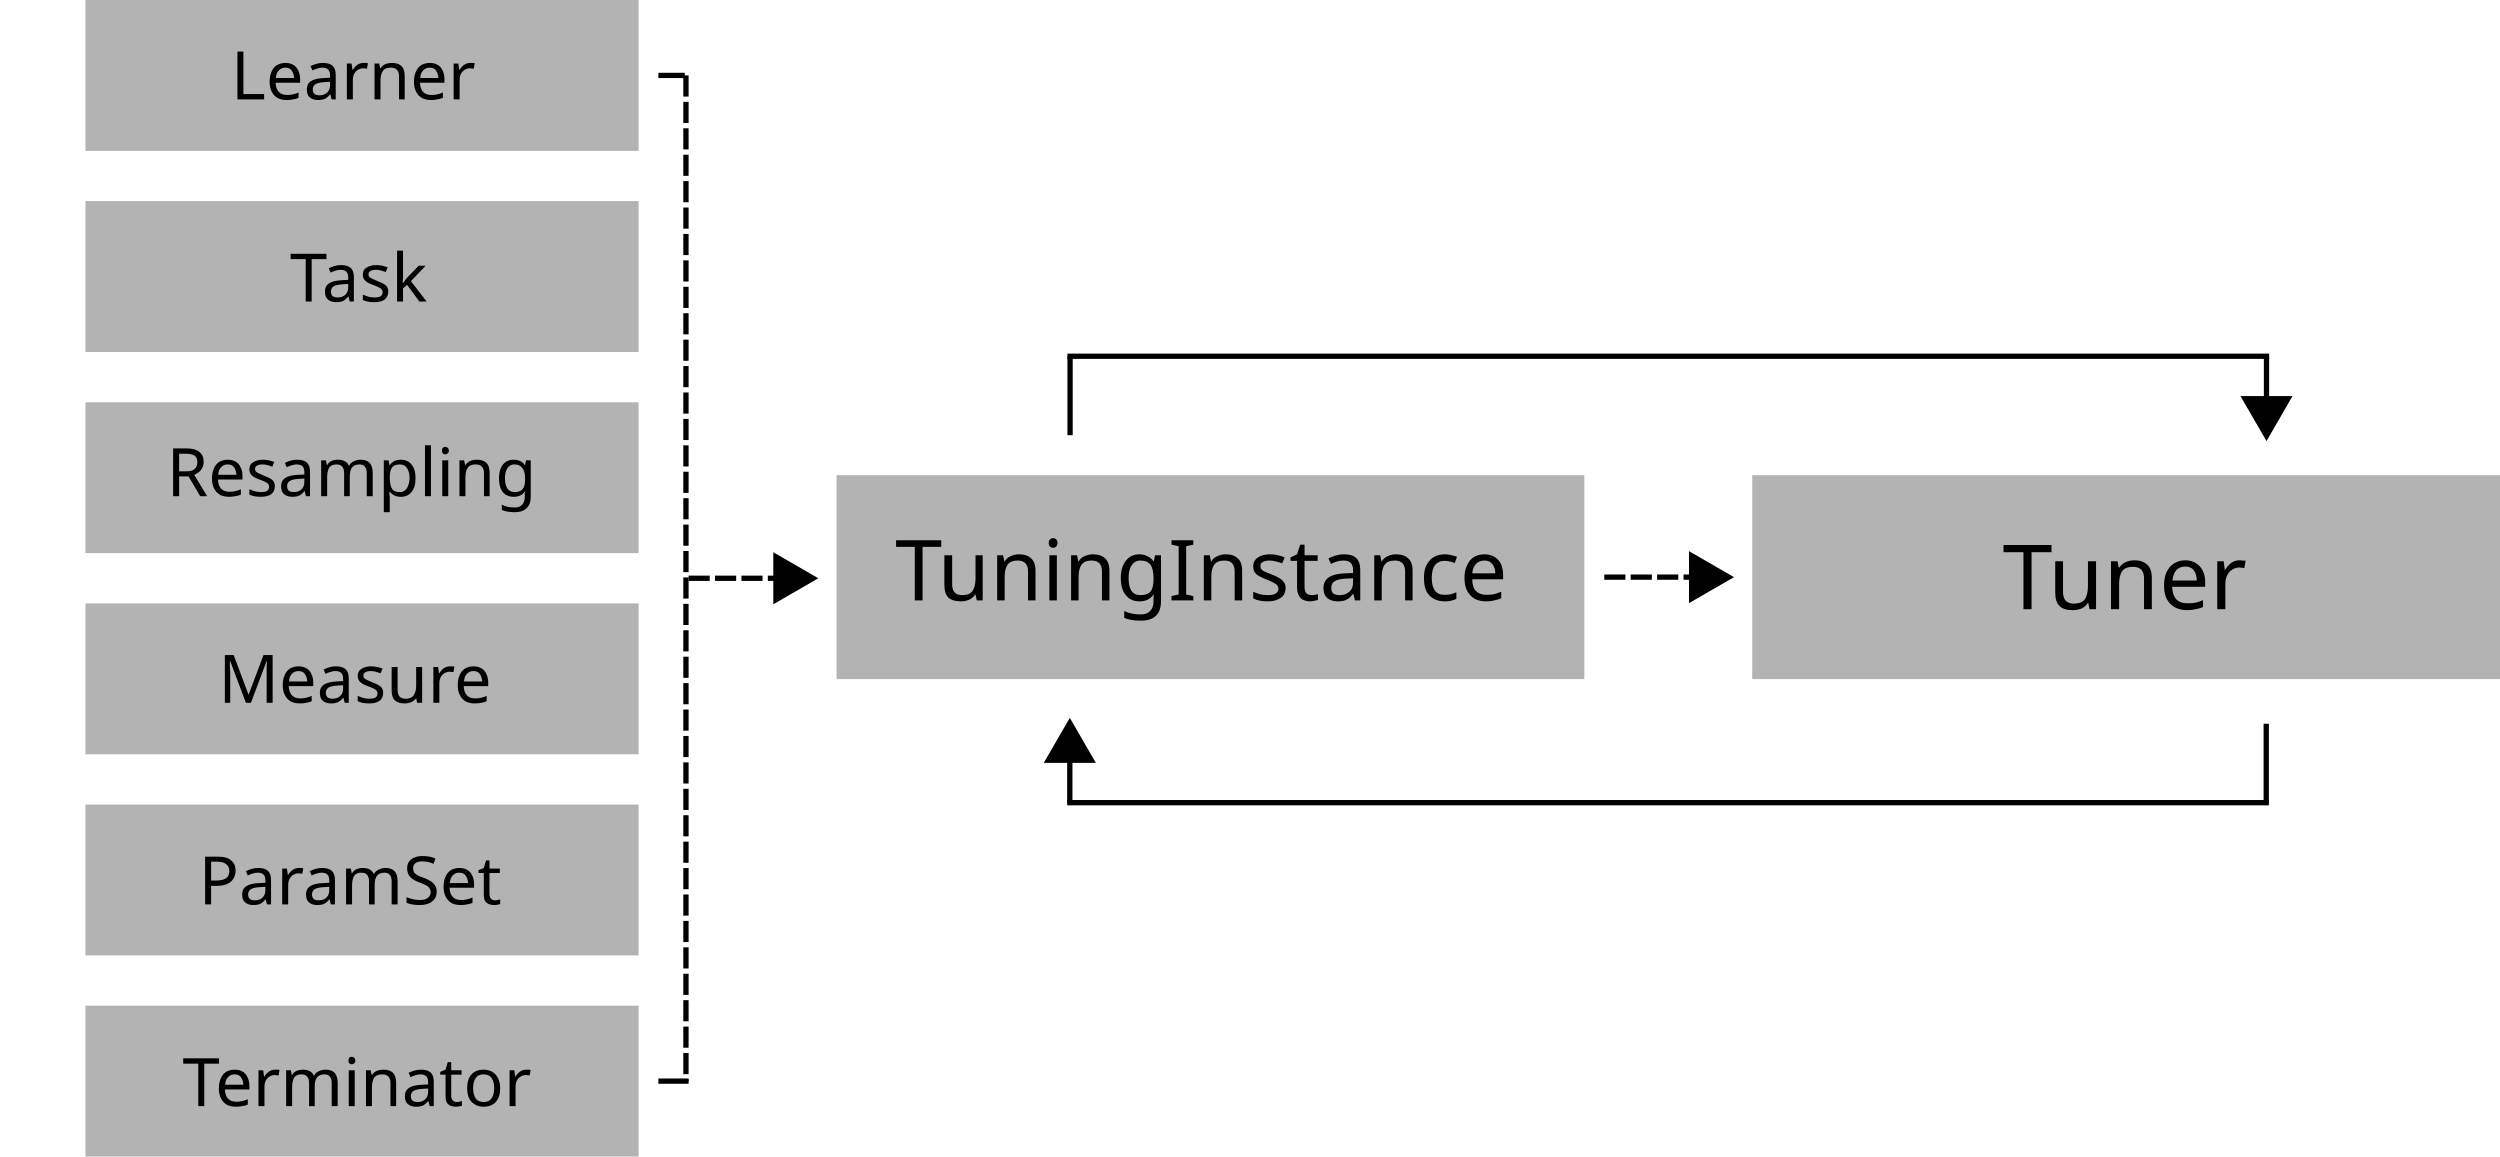
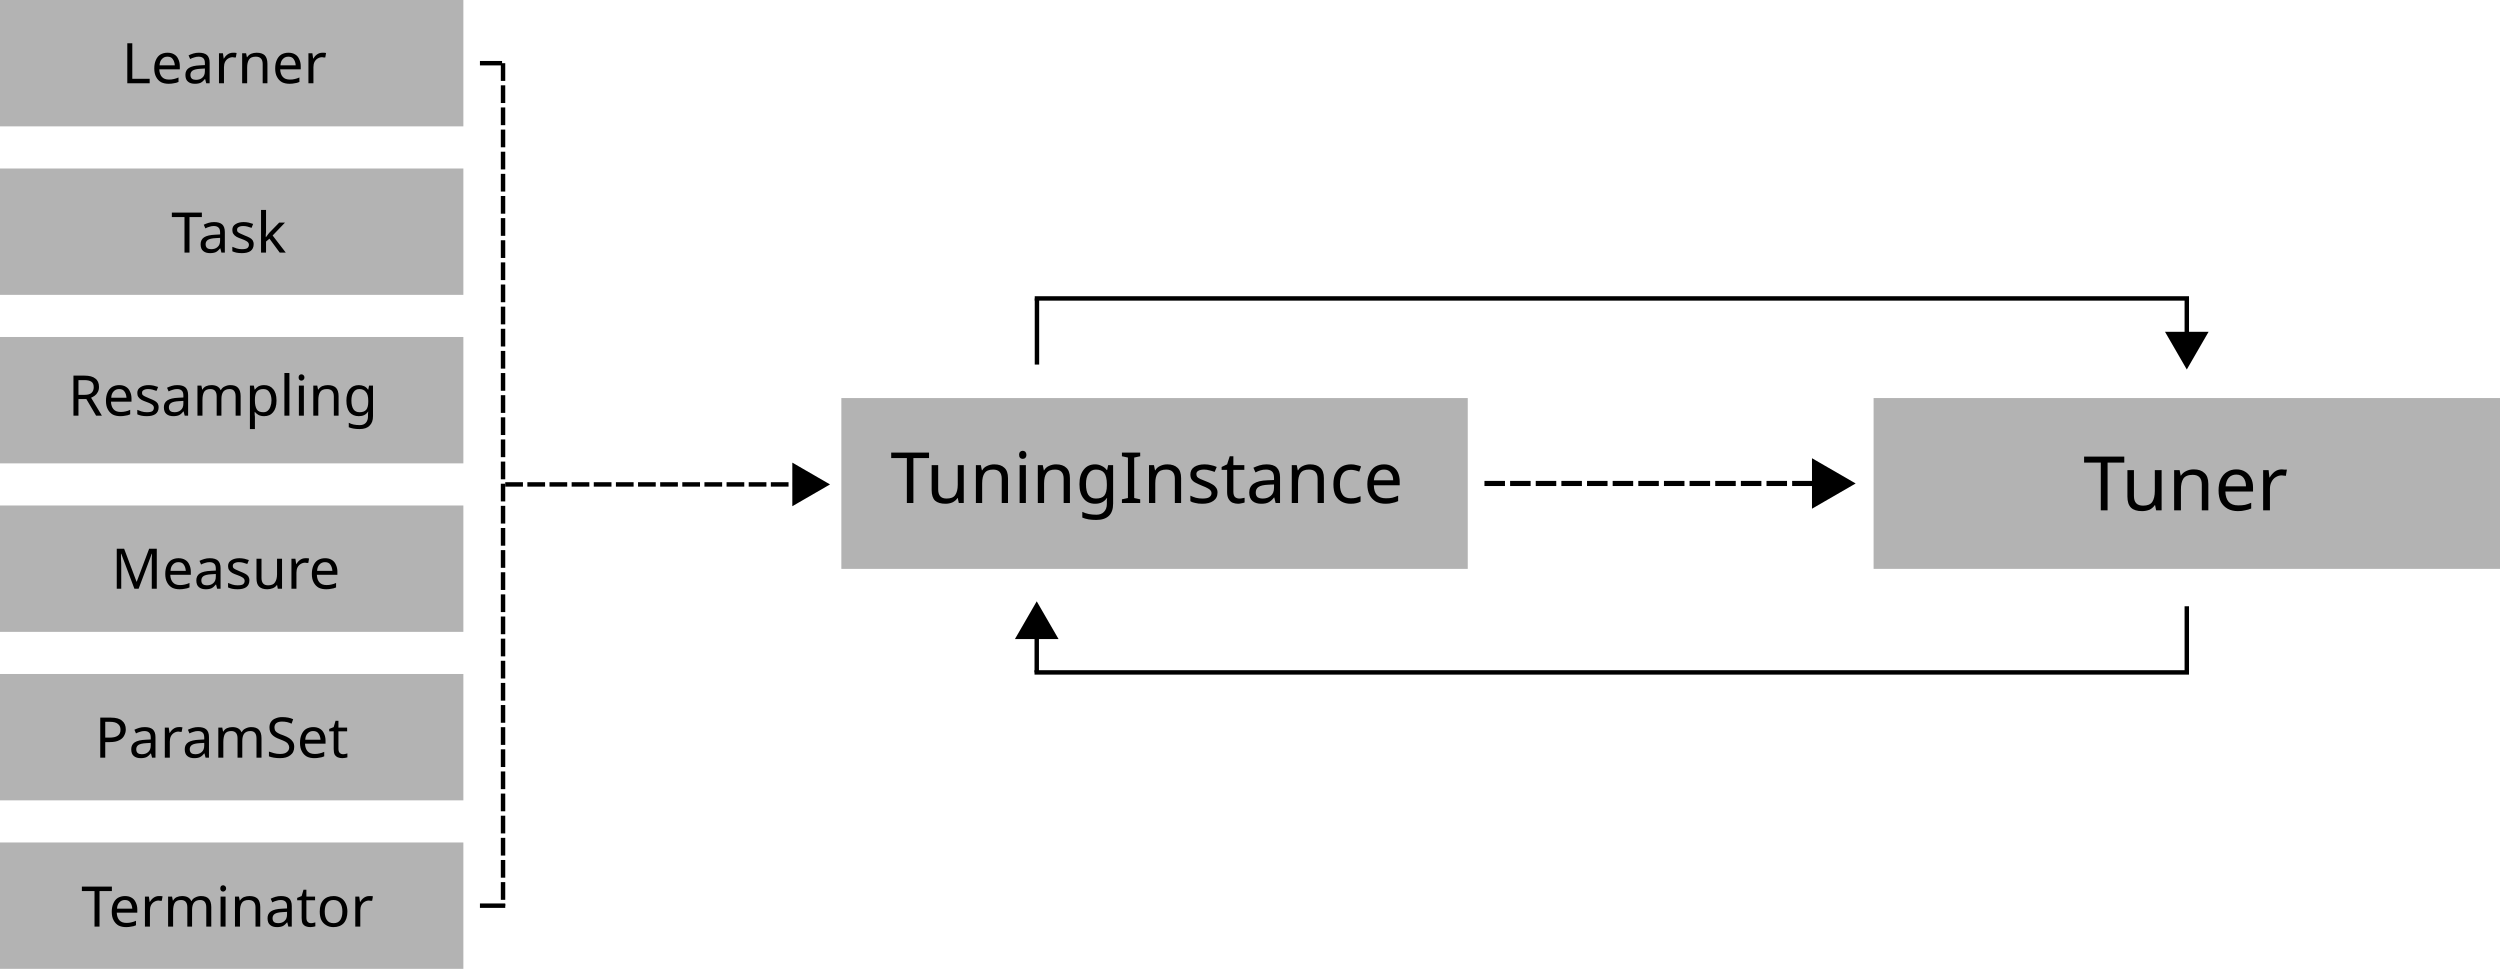
- <svg xmlns="http://www.w3.org/2000/svg" width="125.373mm" height="58mm" viewBox="0 0 125.373 58" version="1.1" id="svg8">
+ <svg xmlns="http://www.w3.org/2000/svg" width="149.662mm" height="58mm" viewBox="0 0 149.662 58" version="1.1" id="svg8">
  <defs id="defs2">
    <marker orient="auto" refY="0" refX="0" id="marker12168" style="overflow:visible">
      <path id="path12166" d="M 5.77,0 -2.88,5 V -5 Z" style="fill:#000000;fill-opacity:1;fill-rule:evenodd;stroke:#000000;stroke-width:1pt;stroke-opacity:1" transform="scale(0.8)" />
    </marker>
    <marker orient="auto" refY="0" refX="0" id="marker11009" style="overflow:visible">
      <path id="path11007" d="M 5.77,0 -2.88,5 V -5 Z" style="fill:#000000;fill-opacity:1;fill-rule:evenodd;stroke:#000000;stroke-width:1pt;stroke-opacity:1" transform="scale(0.8)" />
    </marker>
    <marker style="overflow:visible" id="marker9682" refX="0" refY="0" orient="auto">
      <path transform="scale(0.8)" style="fill:#000000;fill-opacity:1;fill-rule:evenodd;stroke:#000000;stroke-width:1pt;stroke-opacity:1" d="M 5.77,0 -2.88,5 V -5 Z" id="path9680" />
    </marker>
    <marker orient="auto" refY="0" refX="0" id="marker7421" style="overflow:visible">
      <path id="path7419" d="M 5.77,0 -2.88,5 V -5 Z" style="fill:#000000;fill-opacity:1;fill-rule:evenodd;stroke:#000000;stroke-width:1pt;stroke-opacity:1" transform="scale(0.8)" />
    </marker>
    <marker style="overflow:visible" id="marker4059" refX="0" refY="0" orient="auto">
      <path transform="scale(-0.8)" style="fill:#000000;fill-opacity:1;fill-rule:evenodd;stroke:#000000;stroke-width:1pt;stroke-opacity:1" d="M 5.77,0 -2.88,5 V -5 Z" id="path4057" />
    </marker>
    <marker style="overflow:visible" id="marker7691" refX="0" refY="0" orient="auto">
      <path transform="scale(0.8)" style="fill:#000000;fill-opacity:1;fill-rule:evenodd;stroke:#000000;stroke-width:1pt;stroke-opacity:1" d="M 5.77,0 -2.88,5 V -5 Z" id="path7689" />
    </marker>
    <marker style="overflow:visible" id="marker7229" refX="0" refY="0" orient="auto">
      <path transform="scale(-0.8)" style="fill:#000000;fill-opacity:1;fill-rule:evenodd;stroke:#000000;stroke-width:1pt;stroke-opacity:1" d="M 5.77,0 -2.88,5 V -5 Z" id="path7227" />
    </marker>
    <marker style="overflow:visible" id="marker7093" refX="0" refY="0" orient="auto">
      <path transform="scale(-0.8)" style="fill:#000000;fill-opacity:1;fill-rule:evenodd;stroke:#000000;stroke-width:1pt;stroke-opacity:1" d="M 5.77,0 -2.88,5 V -5 Z" id="path7091" />
    </marker>
    <marker orient="auto" refY="0" refX="0" id="Tail" style="overflow:visible">
      <g id="g931" transform="scale(-1.2)" style="fill:#000000;fill-opacity:1;stroke:#000000;stroke-opacity:1">
        <path id="path919" d="M -3.805,-3.959 0.544,0" style="fill:#000000;fill-opacity:1;fill-rule:evenodd;stroke:#000000;stroke-width:0.8;stroke-linecap:round;stroke-opacity:1" />
        <path id="path921" d="M -1.287,-3.959 3.062,0" style="fill:#000000;fill-opacity:1;fill-rule:evenodd;stroke:#000000;stroke-width:0.8;stroke-linecap:round;stroke-opacity:1" />
        <path id="path923" d="M 1.305,-3.959 5.654,0" style="fill:#000000;fill-opacity:1;fill-rule:evenodd;stroke:#000000;stroke-width:0.8;stroke-linecap:round;stroke-opacity:1" />
        <path id="path925" d="M -3.805,4.178 0.544,0.22" style="fill:#000000;fill-opacity:1;fill-rule:evenodd;stroke:#000000;stroke-width:0.8;stroke-linecap:round;stroke-opacity:1" />
        <path id="path927" d="M -1.287,4.178 3.062,0.22" style="fill:#000000;fill-opacity:1;fill-rule:evenodd;stroke:#000000;stroke-width:0.8;stroke-linecap:round;stroke-opacity:1" />
        <path id="path929" d="M 1.305,4.178 5.654,0.22" style="fill:#000000;fill-opacity:1;fill-rule:evenodd;stroke:#000000;stroke-width:0.8;stroke-linecap:round;stroke-opacity:1" />
      </g>
    </marker>
    <marker orient="auto" refY="0" refX="0" id="marker2435" style="overflow:visible">
      <path id="path2433" style="fill:#000000;fill-opacity:1;fill-rule:evenodd;stroke:#000000;stroke-width:0.625;stroke-linejoin:round;stroke-opacity:1" d="M 8.719,4.034 -2.207,0.016 8.719,-4.002 c -1.745,2.372 -1.735,5.617 -6e-7,8.035 z" transform="matrix(-1.1,0,0,-1.1,-1.1,0)" />
    </marker>
    <marker orient="auto" refY="0" refX="0" id="TriangleInL" style="overflow:visible">
      <path id="path1016" d="M 5.77,0 -2.88,5 V -5 Z" style="fill:#000000;fill-opacity:1;fill-rule:evenodd;stroke:#000000;stroke-width:1pt;stroke-opacity:1" transform="scale(-0.8)" />
    </marker>
    <marker orient="auto" refY="0" refX="0" id="TriangleOutL" style="overflow:visible">
      <path id="path1025" d="M 5.77,0 -2.88,5 V -5 Z" style="fill:#000000;fill-opacity:1;fill-rule:evenodd;stroke:#000000;stroke-width:1pt;stroke-opacity:1" transform="scale(0.8)" />
    </marker>
    <marker orient="auto" refY="0" refX="0" id="marker2241" style="overflow:visible">
      <path id="path2239" style="fill:#000000;fill-opacity:1;fill-rule:evenodd;stroke:#000000;stroke-width:0.625;stroke-linejoin:round;stroke-opacity:1" d="M 8.719,4.034 -2.207,0.016 8.719,-4.002 c -1.745,2.372 -1.735,5.617 -6e-7,8.035 z" transform="matrix(-1.1,0,0,-1.1,-1.1,0)" />
    </marker>
    <marker orient="auto" refY="0" refX="0" id="Arrow2Lend" style="overflow:visible">
      <path id="path904" style="fill:#000000;fill-opacity:1;fill-rule:evenodd;stroke:#000000;stroke-width:0.625;stroke-linejoin:round;stroke-opacity:1" d="M 8.719,4.034 -2.207,0.016 8.719,-4.002 c -1.745,2.372 -1.735,5.617 -6e-7,8.035 z" transform="matrix(-1.1,0,0,-1.1,-1.1,0)" />
    </marker>
    <marker orient="auto" refY="0" refX="0" id="Arrow1Lstart" style="overflow:visible">
      <path id="path883" d="M 0,0 5,-5 -12.5,0 5,5 Z" style="fill:#000000;fill-opacity:1;fill-rule:evenodd;stroke:#000000;stroke-width:1pt;stroke-opacity:1" transform="matrix(0.8,0,0,0.8,10,0)" />
    </marker>
    <marker orient="auto" refY="0" refX="0" id="Arrow2Mend" style="overflow:visible">
      <path id="path910" style="fill:#000000;fill-opacity:1;fill-rule:evenodd;stroke:#000000;stroke-width:0.625;stroke-linejoin:round;stroke-opacity:1" d="M 8.719,4.034 -2.207,0.016 8.719,-4.002 c -1.745,2.372 -1.735,5.617 -6e-7,8.035 z" transform="scale(-0.6)" />
    </marker>
    <marker orient="auto" refY="0" refX="0" id="Arrow1Lend" style="overflow:visible">
      <path id="path886" d="M 0,0 5,-5 -12.5,0 5,5 Z" style="fill:#000000;fill-opacity:1;fill-rule:evenodd;stroke:#000000;stroke-width:1pt;stroke-opacity:1" transform="matrix(-0.8,0,0,-0.8,-10,0)" />
    </marker>
    <marker orient="auto" refY="0" refX="0" id="Arrow2Mend-7" style="overflow:visible">
      <path id="path910-5" style="fill:#000000;fill-opacity:1;fill-rule:evenodd;stroke:#000000;stroke-width:0.625;stroke-linejoin:round;stroke-opacity:1" d="M 8.719,4.034 -2.207,0.016 8.719,-4.002 c -1.745,2.372 -1.735,5.617 -6e-7,8.035 z" transform="scale(-0.6)" />
    </marker>
    <marker orient="auto" refY="0" refX="0" id="marker7353-6" style="overflow:visible">
      <path id="path7351-3" d="M 5.77,0 -2.88,5 V -5 Z" style="fill:#000000;fill-opacity:1;fill-rule:evenodd;stroke:#000000;stroke-width:1pt;stroke-opacity:1" transform="scale(-0.8)" />
    </marker>
    <marker orient="auto" refY="0" refX="0" id="marker7353-4" style="overflow:visible">
      <path id="path7351-8" d="M 5.77,0 -2.88,5 V -5 Z" style="fill:#000000;fill-opacity:1;fill-rule:evenodd;stroke:#000000;stroke-width:1pt;stroke-opacity:1" transform="scale(-0.8)" />
    </marker>
    <marker orient="auto" refY="0" refX="0" id="marker3887-9" style="overflow:visible">
      <path id="path3885-3" d="M 5.77,0 -2.88,5 V -5 Z" style="fill:#000000;fill-opacity:1;fill-rule:evenodd;stroke:#000000;stroke-width:1pt;stroke-opacity:1" transform="scale(0.8)" />
    </marker>
    <marker style="overflow:visible" id="marker4996-8" refX="0" refY="0" orient="auto">
      <path transform="scale(0.8)" style="fill:#000000;fill-opacity:1;fill-rule:evenodd;stroke:#000000;stroke-width:1pt;stroke-opacity:1" d="M 5.77,0 -2.88,5 V -5 Z" id="path4994-5" />
    </marker>
    <marker style="overflow:visible" id="marker9682-5" refX="0" refY="0" orient="auto">
      <path transform="scale(0.8)" style="fill:#000000;fill-opacity:1;fill-rule:evenodd;stroke:#000000;stroke-width:1pt;stroke-opacity:1" d="M 5.77,0 -2.88,5 V -5 Z" id="path9680-9" />
    </marker>
    <marker orient="auto" refY="0" refX="0" id="marker11009-5" style="overflow:visible">
      <path id="path11007-9" d="M 5.77,0 -2.88,5 V -5 Z" style="fill:#000000;fill-opacity:1;fill-rule:evenodd;stroke:#000000;stroke-width:1pt;stroke-opacity:1" transform="scale(0.8)" />
    </marker>
    <marker orient="auto" refY="0" refX="0" id="marker12168-1" style="overflow:visible">
      <path id="path12166-7" d="M 5.77,0 -2.88,5 V -5 Z" style="fill:#000000;fill-opacity:1;fill-rule:evenodd;stroke:#000000;stroke-width:1pt;stroke-opacity:1" transform="scale(0.8)" />
    </marker>
  </defs>
-   <g id="layer1" transform="translate(-1.713834,-0.0052003)">
+   <g id="layer1" transform="translate(-6,-0.0052003)">
    <text xml:space="preserve" style="font-style:normal;font-weight:normal;font-size:10.583px;line-height:1.25;font-family:sans-serif;letter-spacing:0px;word-spacing:0px;fill:#000000;fill-opacity:1;stroke:none;stroke-width:0.265" x="160.262" y="54.906" id="text2507">
      <tspan id="tspan2505" x="160.262" y="64.27" style="stroke-width:0.265" />
    </text>
-     <rect style="fill:none;fill-opacity:1;stroke:#000000;stroke-width:2.22;stroke-linecap:square;stroke-miterlimit:4;stroke-dasharray:none;stroke-dashoffset:3.3;stroke-opacity:0" id="rect815" width="46.671" height="20.962" x="87.639" y="20.653" />
+     <rect style="fill:none;fill-opacity:1;stroke:#000000;stroke-width:2.22;stroke-linecap:square;stroke-miterlimit:4;stroke-dasharray:none;stroke-dashoffset:3.3;stroke-opacity:0" id="rect815" width="46.671" height="20.962" x="100.339" y="20.653" />
    <g id="g11597" transform="matrix(1.008696,0,0,1.008696,3.478267,-2.01219)">
      <rect y="32" x="2.5" height="7.5" width="27.5" id="rect843-6-3-6-1" style="opacity:1;fill:#b3b3b3;fill-opacity:1;stroke:#000000;stroke-width:0;stroke-linecap:square;stroke-miterlimit:4;stroke-dasharray:none;stroke-dashoffset:12.472;stroke-opacity:1" />
      <text id="text2203-06-6-8-9-2" y="36.94" x="9.102" style="font-style:normal;font-weight:normal;font-size:4.068px;line-height:1.25;font-family:sans-serif;letter-spacing:0px;word-spacing:0px;fill:#000000;fill-opacity:1;stroke:none;stroke-width:0.139" xml:space="preserve">
        <tspan style="font-size:3.328px;stroke-width:0.139" y="36.94" x="9.102" id="tspan2201-2-1-7-2-3">Measure</tspan>
      </text>
    </g>
    <g id="g11528" transform="matrix(1.008696,0,0,1.008696,3.478267,-2.01219)">
      <rect y="2" x="2.5" height="7.5" width="27.5" id="rect843-6" style="opacity:1;fill:#b3b3b3;fill-opacity:1;stroke:#000000;stroke-width:0;stroke-linecap:square;stroke-miterlimit:4;stroke-dasharray:none;stroke-dashoffset:12.472;stroke-opacity:1" />
      <text id="text2203-06" y="6.94" x="9.727" style="font-style:normal;font-weight:normal;font-size:4.068px;line-height:1.25;font-family:sans-serif;letter-spacing:0px;word-spacing:0px;fill:#000000;fill-opacity:1;stroke:none;stroke-width:0.139" xml:space="preserve">
        <tspan style="font-size:3.328px;stroke-width:0.139" y="6.94" x="9.727" id="tspan2201-2">Learner</tspan>
      </text>
    </g>
    <g id="g11533" transform="matrix(1.008696,0,0,1.008696,3.478267,-2.01219)">
      <rect y="12" x="2.5" height="7.5" width="27.5" id="rect843-6-3" style="opacity:1;fill:#b3b3b3;fill-opacity:1;stroke:#000000;stroke-width:0;stroke-linecap:square;stroke-miterlimit:4;stroke-dasharray:none;stroke-dashoffset:12.472;stroke-opacity:1" />
      <text id="text2203-06-6" y="16.991" x="12.668" style="font-style:normal;font-weight:normal;font-size:4.068px;line-height:1.25;font-family:sans-serif;letter-spacing:0px;word-spacing:0px;fill:#000000;fill-opacity:1;stroke:none;stroke-width:0.139" xml:space="preserve">
        <tspan style="font-size:3.328px;stroke-width:0.139" y="16.991" x="12.668" id="tspan2201-2-1">Task</tspan>
      </text>
    </g>
    <g id="g11538" transform="matrix(1.008696,0,0,1.008696,3.478267,-2.01219)">
      <rect y="22" x="2.5" height="7.5" width="27.5" id="rect843-6-3-6" style="opacity:1;fill:#b3b3b3;fill-opacity:1;stroke:#000000;stroke-width:0;stroke-linecap:square;stroke-miterlimit:4;stroke-dasharray:none;stroke-dashoffset:12.472;stroke-opacity:1" />
      <text id="text2203-06-6-8" y="26.668" x="6.532" style="font-style:normal;font-weight:normal;font-size:4.068px;line-height:1.25;font-family:sans-serif;letter-spacing:0px;word-spacing:0px;fill:#000000;fill-opacity:1;stroke:none;stroke-width:0.139" xml:space="preserve">
        <tspan style="font-size:3.328px;stroke-width:0.139" y="26.668" x="6.532" id="tspan2201-2-1-7">Resampling</tspan>
      </text>
    </g>
    <g id="g11543" transform="matrix(1.008696,0,0,1.008696,3.478267,-2.01219)">
      <rect y="42" x="2.5" height="7.5" width="27.5" id="rect843-6-3-6-1-2" style="opacity:1;fill:#b3b3b3;fill-opacity:1;stroke:#000000;stroke-width:0;stroke-linecap:square;stroke-miterlimit:4;stroke-dasharray:none;stroke-dashoffset:12.472;stroke-opacity:1" />
      <text id="text2203-06-6-8-9" y="46.962" x="8.12" style="font-style:normal;font-weight:normal;font-size:4.068px;line-height:1.25;font-family:sans-serif;letter-spacing:0px;word-spacing:0px;fill:#000000;fill-opacity:1;stroke:none;stroke-width:0.139" xml:space="preserve">
        <tspan style="font-size:3.328px;stroke-width:0.139" y="46.962" x="8.12" id="tspan2201-2-1-7-2">ParamSet</tspan>
      </text>
    </g>
    <g id="g11548" transform="matrix(1.008696,0,0,1.008696,3.478267,-2.01219)">
      <rect y="52" x="2.5" height="7.5" width="27.5" id="rect843-6-3-6-1-2-1" style="opacity:1;fill:#b3b3b3;fill-opacity:1;stroke:#000000;stroke-width:0;stroke-linecap:square;stroke-miterlimit:4;stroke-dasharray:none;stroke-dashoffset:12.472;stroke-opacity:1" />
      <text id="text2203-06-6-8-9-7" y="56.991" x="7.329" style="font-style:normal;font-weight:normal;font-size:4.068px;line-height:1.25;font-family:sans-serif;letter-spacing:0px;word-spacing:0px;fill:#000000;fill-opacity:1;stroke:none;stroke-width:0.139" xml:space="preserve">
        <tspan style="font-size:3.328px;stroke-width:0.139" y="56.991" x="7.329" id="tspan2201-2-1-7-2-7">Terminator</tspan>
      </text>
    </g>
-     <g id="g6632" transform="translate(-1.332993,2.061428)">
+     <g id="g6632" transform="translate(11.36701,2.061428)">
      <rect y="21.773" x="45" height="10.227" width="37.5" id="rect843-6-9" style="opacity:1;fill:#b3b3b3;fill-opacity:1;stroke:#000000;stroke-width:0;stroke-linecap:square;stroke-miterlimit:4;stroke-dasharray:none;stroke-dashoffset:12.472;stroke-opacity:1" />
      <text id="text2203" y="28.054" x="47.938" style="font-style:normal;font-weight:normal;font-size:5.743px;line-height:1.25;font-family:sans-serif;letter-spacing:0px;word-spacing:0px;fill:#000000;fill-opacity:1;stroke:none;stroke-width:0.196" xml:space="preserve">
        <tspan style="font-size:4.233px;stroke-width:0.196" y="28.054" x="47.938" id="tspan2201">TuningInstance</tspan>
      </text>
    </g>
-     <g id="g6642" transform="translate(-5.412993,-0.665844)">
+     <g id="g6642" transform="translate(23.16202,-0.665844)">
      <rect y="24.5" x="95" height="10.227" width="37.5" id="rect843-6-9-1" style="opacity:1;fill:#b3b3b3;fill-opacity:1;stroke:#000000;stroke-width:0;stroke-linecap:square;stroke-miterlimit:4;stroke-dasharray:none;stroke-dashoffset:12.472;stroke-opacity:1" />
      <text id="text2203-0" y="31.224" x="107.554" style="font-style:normal;font-weight:normal;font-size:5.508px;line-height:1.25;font-family:sans-serif;letter-spacing:0px;word-spacing:0px;fill:#000000;fill-opacity:1;stroke:none;stroke-width:0.188" xml:space="preserve">
        <tspan style="font-size:4.506px;stroke-width:0.188" y="31.224" x="107.554" id="tspan2201-9">Tuner</tspan>
      </text>
    </g>
-     <path style="fill:none;stroke:#000000;stroke-width:0.265;stroke-linecap:butt;stroke-linejoin:miter;stroke-miterlimit:4;stroke-dasharray:1.06, 0.265;stroke-dashoffset:0;stroke-opacity:1;marker-end:url(#marker9682-5)" d="m 82.167,28.948 h 5" id="path6582-8" />
-     <path style="fill:none;stroke:#000000;stroke-width:0.265;stroke-linecap:butt;stroke-linejoin:miter;stroke-miterlimit:4;stroke-dasharray:1.06, 0.265;stroke-dashoffset:0;stroke-opacity:1;marker-end:url(#marker9682)" d="m 36.246,29.005 h 5" id="path6582" />
+     <path style="fill:none;stroke:#000000;stroke-width:0.307;stroke-linecap:butt;stroke-linejoin:miter;stroke-miterlimit:4;stroke-dasharray:1.228, 0.307;stroke-dashoffset:0;stroke-opacity:1;marker-end:url(#marker9682-5)" d="M 94.867,28.948 H 115.345" id="path6582-8" />
+     <path style="fill:none;stroke:#000000;stroke-width:0.265;stroke-linecap:butt;stroke-linejoin:miter;stroke-miterlimit:4;stroke-dasharray:1.06, 0.265;stroke-dashoffset:0;stroke-opacity:1;marker-end:url(#marker9682)" d="M 36.246,29.005 H 54.184" id="path6582" />
    <path style="fill:none;stroke:#000000;stroke-width:0.265;stroke-linecap:square;stroke-linejoin:miter;stroke-miterlimit:4;stroke-dasharray:1.06, 0.265;stroke-dashoffset:0;stroke-opacity:1" d="m 34.864,3.788 h 1.25" id="path6582-6" />
    <path style="fill:none;stroke:#000000;stroke-width:0.265;stroke-linecap:square;stroke-linejoin:miter;stroke-miterlimit:4;stroke-dasharray:1.59, 0.265;stroke-dashoffset:0;stroke-opacity:1" d="m 34.864,54.223 h 1.25" id="path6582-6-1" />
    <path style="fill:none;stroke:#000000;stroke-width:0.265;stroke-linecap:butt;stroke-linejoin:miter;stroke-miterlimit:4;stroke-dasharray:1.06, 0.265;stroke-dashoffset:0;stroke-opacity:1" d="M 36.114,3.788 V 54.223" id="path11653" />
-     <g id="g12585" transform="translate(6.000006,-1.999915)">
-       <path id="path12156" d="M 49.377,19.871 H 109.377" style="fill:none;stroke:#000000;stroke-width:0.265;stroke-linecap:square;stroke-linejoin:miter;stroke-miterlimit:4;stroke-dasharray:none;stroke-opacity:1" />
-       <path id="path12158" d="m 109.377,19.871 v 2.749" style="fill:none;stroke:#000000;stroke-width:0.265;stroke-linecap:butt;stroke-linejoin:miter;stroke-miterlimit:4;stroke-dasharray:none;stroke-opacity:1;marker-end:url(#marker12168)" />
-       <path id="path12556" d="m 49.377,19.871 v 3.959" style="fill:none;stroke:#000000;stroke-width:0.265;stroke-linecap:butt;stroke-linejoin:miter;stroke-miterlimit:4;stroke-dasharray:none;stroke-opacity:1" />
-     </g>
-     <g transform="rotate(-180,82.37044,30.06465)" id="g12585-8">
-       <path id="path12156-5" d="M 49.377,19.871 H 109.377" style="fill:none;stroke:#000000;stroke-width:0.265;stroke-linecap:square;stroke-linejoin:miter;stroke-miterlimit:4;stroke-dasharray:none;stroke-opacity:1" />
-       <path id="path12158-7" d="m 109.377,19.871 v 2.749" style="fill:none;stroke:#000000;stroke-width:0.265;stroke-linecap:butt;stroke-linejoin:miter;stroke-miterlimit:4;stroke-dasharray:none;stroke-opacity:1;marker-end:url(#marker12168-1)" />
-       <path id="path12556-4" d="m 49.377,19.871 v 3.959" style="fill:none;stroke:#000000;stroke-width:0.265;stroke-linecap:butt;stroke-linejoin:miter;stroke-miterlimit:4;stroke-dasharray:none;stroke-opacity:1" />
-     </g>
-     <flowRoot xml:space="preserve" id="flowRoot12866" style="font-style:normal;font-weight:normal;font-size:40px;line-height:1.25;font-family:sans-serif;letter-spacing:0px;word-spacing:0px;fill:#000000;fill-opacity:1;stroke:none" transform="matrix(0.2645833,0,0,0.2645833,2.297436,9.376829)">
-       <flowRegion id="flowRegion12868">
-         <rect id="rect12870" width="61.695" height="45.255" x="134.704" y="29.863" />
+     <path style="fill:none;stroke:#000000;stroke-width:0.265;stroke-linecap:square;stroke-linejoin:miter;stroke-miterlimit:4;stroke-dasharray:none;stroke-opacity:1" d="M 68.077,17.871 H 136.912" id="path12156" />
+     <path style="fill:none;stroke:#000000;stroke-width:0.265;stroke-linecap:butt;stroke-linejoin:miter;stroke-miterlimit:4;stroke-dasharray:none;stroke-opacity:1;marker-end:url(#marker12168)" d="m 136.912,17.871 v 2.749" id="path12158" />
+     <path style="fill:none;stroke:#000000;stroke-width:0.265;stroke-linecap:butt;stroke-linejoin:miter;stroke-miterlimit:4;stroke-dasharray:none;stroke-opacity:1" d="m 68.077,17.871 v 3.959" id="path12556" />
+     <path style="fill:none;stroke:#000000;stroke-width:0.265;stroke-linecap:square;stroke-linejoin:miter;stroke-miterlimit:4;stroke-dasharray:none;stroke-opacity:1" d="M 136.912,40.259 H 68.064" id="path12156-5" />
+     <path style="fill:none;stroke:#000000;stroke-width:0.265;stroke-linecap:butt;stroke-linejoin:miter;stroke-miterlimit:4;stroke-dasharray:none;stroke-opacity:1;marker-end:url(#marker12168-1)" d="M 68.064,40.259 V 37.509" id="path12158-7" />
+     <path style="fill:none;stroke:#000000;stroke-width:0.265;stroke-linecap:butt;stroke-linejoin:miter;stroke-miterlimit:4;stroke-dasharray:none;stroke-opacity:1" d="M 136.912,40.259 V 36.299" id="path12556-4" />
+     <flowRoot xml:space="preserve" id="flowRoot12866-1-7" style="font-style:normal;font-weight:normal;font-size:40px;line-height:1.25;font-family:sans-serif;letter-spacing:0px;word-spacing:0px;fill:#000000;fill-opacity:1;stroke:none" transform="matrix(0.2645833,0,0,0.2645833,59.41565,28.37899)">
+       <flowRegion id="flowRegion12868-8-5">
+         <rect id="rect12870-5-3" width="85.03" height="45.255" x="134.704" y="29.863" />
      </flowRegion>
-       <flowPara id="flowPara12872" style="font-size:18.667px">3</flowPara>
+       <flowPara style="font-size:16px" id="flowPara1113">$eval()</flowPara>
    </flowRoot>
-     <flowRoot xml:space="preserve" id="flowRoot12866-1" style="font-style:normal;font-weight:normal;font-size:40px;line-height:1.25;font-family:sans-serif;letter-spacing:0px;word-spacing:0px;fill:#000000;fill-opacity:1;stroke:none" transform="matrix(0.2645833,0,0,0.2645833,48.22658,9.37924)">
-       <flowRegion id="flowRegion12868-8">
-         <rect id="rect12870-5" width="61.695" height="45.255" x="134.704" y="29.863" />
+     <flowRoot xml:space="preserve" id="flowRoot12866-1-7-3" style="font-style:normal;font-weight:normal;font-size:40px;line-height:1.25;font-family:sans-serif;letter-spacing:0px;word-spacing:0px;fill:#000000;fill-opacity:1;stroke:none" transform="matrix(0.2645833,0,0,0.2645833,61.9657,9.812977)">
+       <flowRegion id="flowRegion12868-8-5-6">
+         <rect id="rect12870-5-3-7" width="85.03" height="45.255" x="134.704" y="29.863" />
      </flowRegion>
-       <flowPara id="flowPara12872-9" style="font-size:18.667px">4</flowPara>
+       <flowPara style="font-size:16px" id="flowPara1113-5">$tune()</flowPara>
    </flowRoot>
-     <flowRoot xml:space="preserve" id="flowRoot12866-1-7" style="font-style:normal;font-weight:normal;font-size:40px;line-height:1.25;font-family:sans-serif;letter-spacing:0px;word-spacing:0px;fill:#000000;fill-opacity:1;stroke:none" transform="matrix(0.2645833,0,0,0.2645833,47.59164,28.37899)">
-       <flowRegion id="flowRegion12868-8-5">
-         <rect id="rect12870-5-3" width="61.695" height="45.255" x="134.704" y="29.863" />
+     <flowRoot xml:space="preserve" id="flowRoot12866-1-7-35" style="font-style:normal;font-weight:normal;font-size:40px;line-height:1.25;font-family:sans-serif;letter-spacing:0px;word-spacing:0px;fill:#000000;fill-opacity:1;stroke:none" transform="matrix(0.2645833,0,0,0.2645833,2.960929,9.812977)">
+       <flowRegion id="flowRegion12868-8-5-62">
+         <rect id="rect12870-5-3-9" width="85.03" height="45.255" x="134.704" y="29.863" />
      </flowRegion>
-       <flowPara id="flowPara12872-9-8" style="font-size:18.667px">5</flowPara>
-     </flowRoot>
-     <flowRoot xml:space="preserve" id="flowRoot12866-8" style="font-style:normal;font-weight:normal;font-size:40px;line-height:1.25;font-family:sans-serif;letter-spacing:0px;word-spacing:0px;fill:#000000;fill-opacity:1;stroke:none" transform="matrix(0.2645833,0,0,0.2645833,-34.24114,28.67077)">
-       <flowRegion id="flowRegion12868-3">
-         <rect id="rect12870-1" width="61.695" height="45.255" x="134.704" y="29.863" />
-       </flowRegion>
-       <flowPara id="flowPara12872-8" style="font-size:18.667px">1</flowPara>
-     </flowRoot>
-     <flowRoot xml:space="preserve" id="flowRoot12866-8-9" style="font-style:normal;font-weight:normal;font-size:40px;line-height:1.25;font-family:sans-serif;letter-spacing:0px;word-spacing:0px;fill:#000000;fill-opacity:1;stroke:none" transform="matrix(0.2645833,0,0,0.2645833,-34.2881,38.79028)">
-       <flowRegion id="flowRegion12868-3-6">
-         <rect id="rect12870-1-4" width="61.695" height="45.255" x="134.704" y="29.863" />
-       </flowRegion>
-       <flowPara id="flowPara12872-8-3" style="font-size:18.667px">2</flowPara>
+       <flowPara style="font-size:16px" id="flowPara1113-1">$new()</flowPara>
    </flowRoot>
  </g>
</svg>
